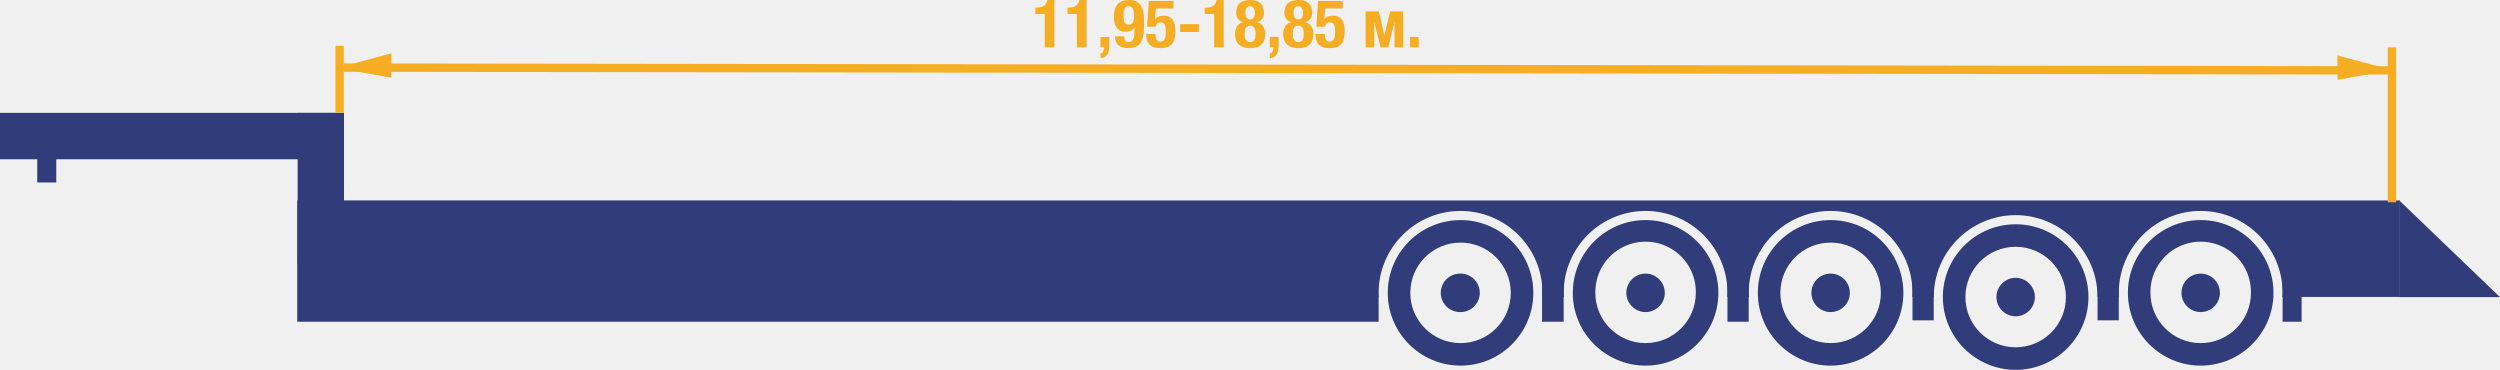
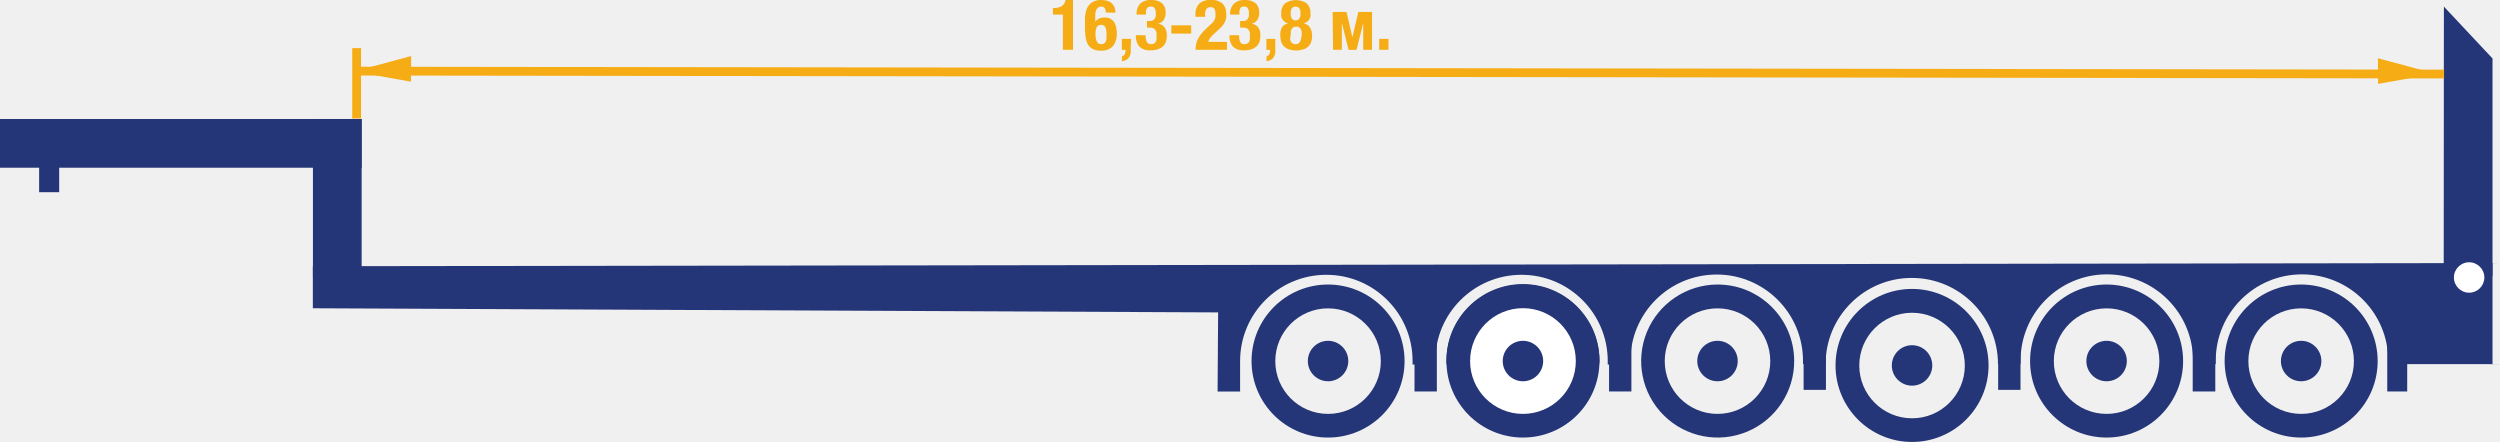
- <svg xmlns="http://www.w3.org/2000/svg" viewBox="0 0 298.855 44.211" height="58.948" width="398.474">
-   <path d="M44.969 32.43c.617 0 1.113-.117 1.113.5 0 .613-.496.5-1.113.5H42.82c-.613 0-1.113.113-1.113-.5 0-.617.5-.5 1.113-.5zm238.968-7c.614 0 1.114.383 1.114 1 0 .613-.5 1-1.114 1h-2.148c-.617 0-1.113-.387-1.113-1 0-.617.496-1 1.113-1zm0 0" fill="#fff" />
-   <path d="M41.121 31.523h-5.543v-18.03h5.543zm0 0" fill="#303d7a" />
-   <path d="M41.121 19.04H0v-5.548h41.121zm0 0" fill="#303d7a" />
-   <path d="M6.727 21.809H4.453v-5.543h2.274zm256.347 19.207a6.007 6.007 0 0 1-6.004-6.008 6.007 6.007 0 1 1 12.012 0 6.007 6.007 0 0 1-6.008 6.008m0-14.707c-4.797 0-8.7 3.898-8.7 8.699 0 4.797 3.903 8.699 8.7 8.699 4.797 0 8.703-3.902 8.703-8.7 0-4.8-3.902-8.698-8.703-8.698" fill="#303d7a" />
-   <path d="M264.832 35.008c0 .969-.79 1.754-1.758 1.754a1.754 1.754 0 1 1 0-3.508c.969 0 1.758.785 1.758 1.754" fill="#303d7a" />
-   <path d="M263.074 37.305a2.298 2.298 0 1 1 .003-4.596 2.298 2.298 0 0 1-.003 4.596m-22.117 4.211a6.004 6.004 0 0 1-6.008-6.004 6.007 6.007 0 1 1 6.008 6.004m0-14.707c-4.8 0-8.703 3.902-8.703 8.703 0 4.797 3.902 8.699 8.703 8.699 4.797 0 8.7-3.902 8.7-8.7 0-4.8-3.903-8.702-8.7-8.702" fill="#303d7a" />
-   <path d="M242.71 35.512c0 .968-.784 1.754-1.753 1.754a1.757 1.757 0 0 1-1.758-1.754c0-.969.79-1.754 1.758-1.754.969 0 1.754.785 1.754 1.754" fill="#303d7a" />
-   <path d="M240.957 37.809c-1.27 0-2.3-1.032-2.3-2.297 0-1.27 1.03-2.301 2.3-2.301a2.301 2.301 0 0 1 2.297 2.3 2.3 2.3 0 0 1-2.297 2.298m-22.121 3.207a6.01 6.01 0 0 1-6.008-6.008A6.01 6.01 0 0 1 218.836 29a6.01 6.01 0 0 1 6.008 6.008 6.01 6.01 0 0 1-6.008 6.008m0-14.707c-4.797 0-8.7 3.898-8.7 8.699 0 4.797 3.903 8.699 8.7 8.699 4.797 0 8.7-3.902 8.7-8.7 0-4.8-3.903-8.698-8.7-8.698" fill="#303d7a" />
-   <path d="M220.59 35.008a1.754 1.754 0 1 1-3.508 0 1.754 1.754 0 0 1 3.508 0" fill="#303d7a" />
-   <path d="M218.836 37.305a2.298 2.298 0 1 1 0-4.598c1.27 0 2.3 1.035 2.3 2.3a2.299 2.299 0 0 1-2.3 2.298m-9.793 1.155h-2.54v-5.542h2.54zm-12.328 2.556a6.007 6.007 0 0 1-6.004-6.008 6.007 6.007 0 1 1 12.012 0 6.01 6.01 0 0 1-6.008 6.008m0-14.707c-4.797 0-8.7 3.898-8.7 8.699 0 4.797 3.903 8.699 8.7 8.699 4.797 0 8.703-3.902 8.703-8.7 0-4.8-3.902-8.698-8.703-8.698" fill="#303d7a" />
-   <path d="M198.473 35.008c0 .969-.79 1.754-1.758 1.754a1.754 1.754 0 1 1 0-3.508c.969 0 1.758.785 1.758 1.754" fill="#303d7a" />
-   <path d="M196.715 37.305a2.301 2.301 0 0 1-2.301-2.297 2.307 2.307 0 0 1 2.3-2.301 2.305 2.305 0 0 1 2.302 2.3 2.299 2.299 0 0 1-2.301 2.298m-9.789 1.155h-2.586v-5.542h2.586zm-12.328 2.556a6.007 6.007 0 1 1 0-12.016 6.007 6.007 0 0 1 6.004 6.008 6.007 6.007 0 0 1-6.004 6.008m0-14.707c-4.801 0-8.704 3.898-8.704 8.699 0 4.797 3.903 8.699 8.704 8.699 4.796 0 8.699-3.902 8.699-8.7 0-4.8-3.903-8.698-8.7-8.698" fill="#303d7a" />
-   <path d="M176.352 35.008a1.757 1.757 0 0 1-3.512 0 1.757 1.757 0 0 1 3.512 0" fill="#303d7a" />
-   <path d="M174.598 37.305a2.3 2.3 0 1 1-.001-4.598 2.298 2.298 0 1 1 0 4.598" fill="#303d7a" />
-   <path d="M35.531 23.96v14.5h129.274v-2.964h.027c-.012-.164-.027-.324-.027-.488 0-5.399 4.39-9.79 9.789-9.79 5.402 0 9.793 4.391 9.793 9.79 0 .164-.016.324-.028.488h2.59c-.008-.164-.023-.324-.023-.488 0-5.399 4.39-9.79 9.789-9.79 5.398 0 9.793 4.391 9.793 9.79 0 .164-.02.324-.028.488h2.59c-.008-.164-.023-.324-.023-.488 0-5.399 4.39-9.79 9.789-9.79 5.398 0 9.789 4.391 9.789 9.79 0 .164-.016.324-.023.488h2.562c.012-5.39 4.399-9.777 9.793-9.777 5.39 0 9.781 4.386 9.79 9.777h2.562c-.008-.164-.024-.324-.024-.488 0-5.399 4.39-9.79 9.79-9.79 5.398 0 9.792 4.391 9.792 9.79 0 .164-.02.324-.027.488h14.031V23.961zm0 0" fill="#303d7a" />
-   <path d="M275.14 38.46h-2.273v-5.542h2.274zm-43.976-.167h-2.539V32.75h2.539zm22.121 0h-2.539V32.75h2.54zm45.57-2.77h-12.039V23.961zm0 0" fill="#303d7a" />
-   <path d="M41.098 13.46h-1V5.47h1zm245.343 10.724h-1V5.664h1zm0 0" fill="#f5ae23" />
-   <path d="M285.941 8.914L41.082 8.582v-1l244.86.332zm0 0" fill="#f5ae23" />
-   <path d="M46.777 9.293l-6.504-1.168 6.524-1.754zm232.66.25l6.504-1.168-6.523-1.754zM124.894 1.664h-1.125v-.75h.102c.387 0 .688-.074.91-.215.219-.144.36-.379.418-.699h.848v5.664h-1.153zm3.844 0h-1.129v-.75h.102c.387 0 .687-.074.91-.215.219-.144.36-.379.418-.699h.848v5.664h-1.149zm3.872 3.793c0 .195-.016.387-.048.563a1.2 1.2 0 0 1-.164.464.943.943 0 0 1-.324.32 1.256 1.256 0 0 1-.523.157v-.563a.414.414 0 0 0 .312-.222.798.798 0 0 0 .106-.406v-.106h-.418V4.418h1.058zm1.84-2.757c.093.163.253.245.48.245.226 0 .39-.082.488-.246.094-.168.14-.441.14-.824 0-.16-.007-.313-.023-.45a1.212 1.212 0 0 0-.09-.355.547.547 0 0 0-.191-.234.587.587 0 0 0-.324-.082c-.14 0-.25.027-.332.082a.462.462 0 0 0-.188.238 1.156 1.156 0 0 0-.086.356c-.015.136-.02.285-.02.445 0 .383.048.656.145.824m.059 2.145c.078.12.21.18.406.18a.594.594 0 0 0 .367-.106.72.72 0 0 0 .211-.3c.051-.13.086-.282.102-.458a6.77 6.77 0 0 0 .023-.574v-.273h-.015a1.016 1.016 0 0 1-.414.347 1.44 1.44 0 0 1-.653.133 1.4 1.4 0 0 1-.64-.133 1.108 1.108 0 0 1-.426-.367 1.648 1.648 0 0 1-.242-.559 3.127 3.127 0 0 1-.075-.71c0-.653.145-1.157.438-1.504.289-.344.754-.52 1.394-.52.395 0 .708.074.946.219.234.148.414.344.539.586.125.242.207.523.242.843.04.32.059.653.059 1 0 .407-.012.797-.04 1.172a3.037 3.037 0 0 1-.214.996 1.47 1.47 0 0 1-.567.684c-.261.168-.62.254-1.086.254-.203 0-.398-.02-.586-.063a1.214 1.214 0 0 1-.5-.222 1.132 1.132 0 0 1-.347-.442 1.598 1.598 0 0 1-.14-.683h1.1c0 .215.04.379.118.5m3.683-3.836l-.12 1.289h.019a.893.893 0 0 1 .414-.324 1.73 1.73 0 0 1 .625-.102c.27 0 .496.055.676.156.18.106.32.243.421.414.106.172.18.364.223.579.043.218.063.437.063.66 0 .316-.028.601-.078.855a1.663 1.663 0 0 1-.286.66c-.136.188-.32.325-.554.418a2.55 2.55 0 0 1-.899.14c-.355 0-.644-.05-.867-.144a1.233 1.233 0 0 1-.508-.379 1.39 1.39 0 0 1-.238-.511 2.547 2.547 0 0 1-.059-.52v-.148h1.106c0 .093.004.195.015.3.008.11.036.208.075.301a.654.654 0 0 0 .171.235c.075.058.176.09.297.09.243 0 .414-.09.516-.278.105-.183.156-.46.156-.828 0-.234-.011-.426-.031-.582a.998.998 0 0 0-.11-.367.401.401 0 0 0-.202-.192.769.769 0 0 0-.32-.058c-.165 0-.294.047-.38.14a.64.64 0 0 0-.164.38h-1.03l.206-3.079h2.953v.895zm5.137 2.816h-2.258v-.941h2.258zm1.809-2.16h-1.13v-.75h.106c.383 0 .684-.074.906-.215.223-.144.36-.379.422-.699h.848v5.664h-1.152zm3.894.465a.493.493 0 0 0 .41.191.491.491 0 0 0 .407-.191c.101-.129.152-.328.152-.602 0-.515-.188-.773-.559-.773-.375 0-.562.258-.562.773 0 .274.05.473.152.602m-.219 2.3a.81.81 0 0 0 .102.31c.05.09.121.16.207.21a.604.604 0 0 0 .32.074.602.602 0 0 0 .317-.074.565.565 0 0 0 .207-.21.87.87 0 0 0 .101-.31 2.365 2.365 0 0 0 0-.765.926.926 0 0 0-.101-.309.585.585 0 0 0-.207-.207.602.602 0 0 0-.317-.078.607.607 0 0 0-.32.078.585.585 0 0 0-.207.207.846.846 0 0 0-.102.31 2.3 2.3 0 0 0-.027.386c0 .133.008.258.027.379m-.941-1.285c.16-.254.402-.415.719-.48v-.017a1.037 1.037 0 0 1-.387-.175 1.032 1.032 0 0 1-.25-.274.986.986 0 0 1-.137-.316 1.38 1.38 0 0 1-.039-.32c0-.555.145-.954.442-1.2.297-.242.703-.363 1.222-.363.516 0 .922.121 1.22.363.296.246.444.645.444 1.2 0 .097-.015.207-.047.32a.994.994 0 0 1-.14.316.971.971 0 0 1-.25.274c-.106.082-.23.136-.38.175v.016c.321.066.56.227.72.48.16.254.238.563.238.922 0 .164-.02.344-.059.543-.039.2-.125.38-.25.551a1.444 1.444 0 0 1-.55.426c-.235.11-.555.168-.946.168-.398 0-.71-.059-.949-.168a1.4 1.4 0 0 1-.547-.426 1.335 1.335 0 0 1-.254-.55 2.83 2.83 0 0 1-.058-.544c0-.359.078-.668.238-.921m4.977 2.312c0 .195-.016.387-.043.563-.032.18-.086.332-.164.464a1.016 1.016 0 0 1-.325.32 1.294 1.294 0 0 1-.523.157v-.563a.414.414 0 0 0 .308-.222.798.798 0 0 0 .106-.406v-.106h-.414V4.418h1.055zm1.945-3.328a.481.481 0 0 0 .406.191.498.498 0 0 0 .41-.191c.098-.129.149-.328.149-.602 0-.515-.184-.773-.559-.773-.375 0-.558.258-.558.773 0 .274.05.473.152.602m-.223 2.3a.87.87 0 0 0 .106.31c.05.09.117.16.203.21a.614.614 0 0 0 .32.074.617.617 0 0 0 .32-.074.556.556 0 0 0 .204-.21.871.871 0 0 0 .105-.31 2.837 2.837 0 0 0 0-.765.929.929 0 0 0-.105-.309.574.574 0 0 0-.204-.207.617.617 0 0 0-.32-.078.617.617 0 0 0-.32.078.574.574 0 0 0-.203.207.929.929 0 0 0-.106.31 2.3 2.3 0 0 0-.027.386c0 .133.008.258.027.379m-.937-1.285c.16-.254.398-.415.719-.48v-.017a.983.983 0 0 1-.387-.175 1.049 1.049 0 0 1-.39-.59 1.38 1.38 0 0 1-.04-.32c0-.555.149-.954.445-1.2.297-.242.704-.363 1.22-.363.515 0 .925.121 1.218.363.297.246.445.645.445 1.2a1.203 1.203 0 0 1-.184.637.987.987 0 0 1-.253.273 1 1 0 0 1-.38.175v.016c.321.066.563.227.72.48.16.254.242.563.242.922 0 .164-.02.344-.059.543-.043.2-.125.38-.254.551a1.46 1.46 0 0 1-.547.426c-.238.11-.554.168-.949.168-.394 0-.71-.059-.95-.168a1.46 1.46 0 0 1-.546-.426 1.327 1.327 0 0 1-.25-.55 2.573 2.573 0 0 1-.062-.544c0-.359.082-.668.242-.921m4.797-2.137l-.118 1.289h.016a.893.893 0 0 1 .414-.324 1.73 1.73 0 0 1 .625-.102c.274 0 .496.055.676.156.18.106.32.243.426.414.101.172.175.364.218.579.043.218.063.437.063.66 0 .316-.027.601-.078.855a1.663 1.663 0 0 1-.285.66c-.137.188-.32.325-.555.418-.234.09-.535.14-.898.14-.356 0-.645-.05-.868-.144a1.26 1.26 0 0 1-.507-.379 1.322 1.322 0 0 1-.235-.511 2.317 2.317 0 0 1-.062-.52v-.148h1.105c0 .093.004.195.016.3a.92.92 0 0 0 .078.301.577.577 0 0 0 .172.235.46.46 0 0 0 .293.09c.242 0 .414-.09.515-.278.106-.183.157-.46.157-.828 0-.234-.008-.426-.032-.582a1.003 1.003 0 0 0-.105-.367.424.424 0 0 0-.207-.192.756.756 0 0 0-.32-.058.498.498 0 0 0-.38.14.692.692 0 0 0-.163.38h-1.032l.207-3.079h2.953v.895zm4.816.352h1.578l.672 2.882.672-2.883h1.574v4.305h-1.031V2.61l-.762 3.055h-.91l-.762-3.055v3.055h-1.03zm6.352 4.304h-1.055V4.418h1.055zm0 0" fill="#f5ae23" />
+ <svg xmlns="http://www.w3.org/2000/svg" viewBox="0 0 284.25 50.25">
+   <defs>
+     <style>.cls-1{fill:#253678}.cls-2{fill:#fff}.cls-3{fill:#f6ad15}</style>
+   </defs>
+   <g id="Слой_2" data-name="Слой 2">
+     <g id="Слой_1-2" data-name="Слой 1">
+       <path class="cls-1" d="M35.58 13.53h5.54v18.03h-5.54z" />
+       <path class="cls-1" d="M0 13.53h41.12v5.54H0z" />
+       <path class="cls-1" d="M4.45 16.31h2.28v5.54H4.45zM181.86 41a8.7 8.7 0 1 0-17.4 0v.4h17.36c.03-.09.04-.22.04-.4zm57.66-8.65a8.7 8.7 0 1 0 8.7 8.7 8.71 8.71 0 0 0-8.7-8.7zm0 14.71a6 6 0 1 1 6-6 6 6 0 0 1-6 6z" />
+       <circle class="cls-1" cx="239.52" cy="41.05" r="1.75" />
+       <path class="cls-1" d="M239.52 43.35a2.3 2.3 0 1 1 2.3-2.3 2.3 2.3 0 0 1-2.3 2.3zm-22.12-10.5a8.7 8.7 0 1 0 8.7 8.7 8.71 8.71 0 0 0-8.7-8.7zm0 14.71a6 6 0 1 1 6-6 6 6 0 0 1-6 6z" />
+       <circle class="cls-1" cx="217.4" cy="41.55" r="1.75" />
+       <path class="cls-1" d="M217.4 43.85a2.3 2.3 0 1 1 2.3-2.3 2.3 2.3 0 0 1-2.3 2.3zm-22.12-11.5A8.7 8.7 0 1 0 204 41a8.71 8.71 0 0 0-8.72-8.65zm0 14.71a6 6 0 1 1 6-6 6 6 0 0 1-6 6z" />
+       <circle class="cls-1" cx="195.28" cy="41.05" r="1.75" />
+       <path class="cls-1" d="M195.28 43.35a2.3 2.3 0 1 1 2.3-2.3 2.3 2.3 0 0 1-2.3 2.3zm-12.33-4.39h2.54v5.55h-2.54zm66.36 0h2.57v5.55h-2.57zm12.33-6.61a8.7 8.7 0 1 0 8.7 8.7 8.71 8.71 0 0 0-8.7-8.7zm0 14.71a6 6 0 1 1 6-6 6 6 0 0 1-6 6z" />
+       <circle class="cls-1" cx="261.64" cy="41.05" r="1.75" />
+       <path class="cls-1" d="M261.64 43.35a2.3 2.3 0 1 1 2.3-2.3 2.3 2.3 0 0 1-2.3 2.3zm9.79-4.39h2.27v5.55h-2.27zm-66.36-.17h2.54v5.54h-2.54zm-31.91-6.44a8.7 8.7 0 1 0 8.7 8.7 8.71 8.71 0 0 0-8.7-8.7z" />
+       <circle class="cls-2" cx="173.16" cy="41.05" r="6.01" />
+       <circle class="cls-1" cx="173.16" cy="41.05" r="1.75" />
+       <path class="cls-1" d="M173.16 43.35a2.3 2.3 0 1 1 2.3-2.3 2.3 2.3 0 0 1-2.3 2.3zm-12.33-4.39h2.54v5.55h-2.54zM151 32.35a8.7 8.7 0 1 0 8.7 8.7 8.71 8.71 0 0 0-8.7-8.7zm0 14.71a6 6 0 1 1 6-6 6 6 0 0 1-6 6z" />
+       <circle class="cls-1" cx="151.04" cy="41.05" r="1.75" />
+       <path class="cls-1" d="M151 43.35a2.3 2.3 0 1 1 2.3-2.3 2.3 2.3 0 0 1-2.3 2.3zm132.25-1.89l1-.01h-1v.01z" />
+       <path class="cls-1" d="M35.57 30.27v4.78l102.93.47-.06 9H141V41.05a9.8 9.8 0 0 1 19.61 0v.4h2.58v-.4a9.8 9.8 0 0 1 19.61 0v.4h2.58v-.4A9.8 9.8 0 0 1 205 41v.4h2.57a9.8 9.8 0 0 1 19.6 0h2.57V41a9.8 9.8 0 0 1 19.61 0v.4h2.58V41a9.8 9.8 0 0 1 19.61 0v.4h11.86V29.91m-.15-.01v.01h1l-1-.01z" />
+       <path class="cls-1" d="M227.19 38.79h2.54v5.54h-2.54zm50.66-7.43h5.55V6.65l-5.53-5.9" />
+       <path class="cls-2" d="M280.74 33.28a1.73 1.73 0 1 1 1.73-1.73 1.73 1.73 0 0 1-1.73 1.73z" />
+       <path class="cls-3" d="M40.05 5.47h1v8h-1z" />
+       <path class="cls-3" transform="rotate(-89.92 159.462 8.25)" d="M158.96-110.18h1v236.86h-1z" />
+       <path class="cls-3" d="M46.73 9.29l-6.5-1.16 6.52-1.76-.02 2.92zm223.66.25l6.5-1.16-6.52-1.76.02 2.92zM120.85 1.66h-1.13V.91h.1a1.65 1.65 0 0 0 .91-.22 1 1 0 0 0 .42-.7h.85v5.67h-1.15zm4.76-.73a.45.45 0 0 0-.4-.18.58.58 0 0 0-.36.11.69.69 0 0 0-.22.3 1.65 1.65 0 0 0-.1.46v.86a1 1 0 0 1 .41-.36 1.47 1.47 0 0 1 .65-.13 1.42 1.42 0 0 1 .64.13 1.13 1.13 0 0 1 .43.37 1.63 1.63 0 0 1 .24.56 3.1 3.1 0 0 1 .08.71 2.23 2.23 0 0 1-.44 1.49 1.74 1.74 0 0 1-1.4.51 1.85 1.85 0 0 1-.94-.21 1.39 1.39 0 0 1-.54-.57 2.43 2.43 0 0 1-.24-.84 8.68 8.68 0 0 1-.06-1V1.98a3.14 3.14 0 0 1 .22-1 1.54 1.54 0 0 1 .56-.7 1.9 1.9 0 0 1 1.11-.28 2.39 2.39 0 0 1 .59.07 1.35 1.35 0 0 1 .5.24 1.23 1.23 0 0 1 .35.44 1.66 1.66 0 0 1 .14.68h-1.1a.93.93 0 0 0-.12-.5zm-1 3.42a1.16 1.16 0 0 0 .09.36.56.56 0 0 0 .19.23.57.57 0 0 0 .32.08.59.59 0 0 0 .33-.08.53.53 0 0 0 .19-.24 1.25 1.25 0 0 0 .08-.36V3.9a1.74 1.74 0 0 0-.14-.82.51.51 0 0 0-.48-.25.52.52 0 0 0-.49.25 1.74 1.74 0 0 0-.14.82 3.9 3.9 0 0 0 .02.45zm3.95 1.11a3.5 3.5 0 0 1 0 .56 1.27 1.27 0 0 1-.16.46 1 1 0 0 1-.32.32 1.24 1.24 0 0 1-.52.16V6.4a.43.43 0 0 0 .31-.22.82.82 0 0 0 .1-.41v-.1h-.42V4.42h1.06zm1.83-.7a.5.5 0 0 0 .5.26.66.66 0 0 0 .33-.07.5.5 0 0 0 .19-.2.79.79 0 0 0 .09-.29 2.88 2.88 0 0 0 0-.35 2.27 2.27 0 0 0 0-.36.88.88 0 0 0-.11-.31.58.58 0 0 0-.22-.22.8.8 0 0 0-.38-.08h-.38v-.75h.38a.58.58 0 0 0 .31-.08.6.6 0 0 0 .2-.2.94.94 0 0 0 .11-.28 1.53 1.53 0 0 0 0-.34.93.93 0 0 0-.14-.58.5.5 0 0 0-.42-.17.59.59 0 0 0-.3.07.46.46 0 0 0-.18.19.85.85 0 0 0-.08.29 3.16 3.16 0 0 0 0 .37h-1.06a1.68 1.68 0 0 1 .42-1.26 1.71 1.71 0 0 1 1.25-.4 1.85 1.85 0 0 1 1.2.35 1.35 1.35 0 0 1 .43 1.1 1.42 1.42 0 0 1-.23.84 1 1 0 0 1-.64.41 1.07 1.07 0 0 1 .78.44 1.62 1.62 0 0 1 .23.89 2.56 2.56 0 0 1-.07.59 1.33 1.33 0 0 1-.28.55 1.47 1.47 0 0 1-.57.4 2.53 2.53 0 0 1-1 .15 1.58 1.58 0 0 1-1.23-.45 1.82 1.82 0 0 1-.37-1.27h1.1a1.88 1.88 0 0 0 .14.76zm5.05-.94h-2.26v-.94h2.26zm.5 1.84A3.11 3.11 0 0 1 136 5a2.57 2.57 0 0 1 .23-.62 3.35 3.35 0 0 1 .39-.58 6 6 0 0 1 .55-.57l.46-.43a2.65 2.65 0 0 0 .31-.31 1.32 1.32 0 0 0 .18-.29 1.09 1.09 0 0 0 .08-.31 3.3 3.3 0 0 0 0-.38q0-.7-.56-.7a.58.58 0 0 0-.34.09.59.59 0 0 0-.19.24 1.13 1.13 0 0 0-.09.35 4.15 4.15 0 0 0 0 .42h-1.1v-.27a1.65 1.65 0 0 1 .42-1.22A1.83 1.83 0 0 1 137.7 0a1.79 1.79 0 0 1 1.3.4 1.52 1.52 0 0 1 .42 1.14 2.52 2.52 0 0 1 0 .51 1.89 1.89 0 0 1-.15.45 2.07 2.07 0 0 1-.27.42 4 4 0 0 1-.41.42l-.64.59a2.37 2.37 0 0 0-.4.45 1.29 1.29 0 0 0-.18.38h2.14v.9zm5.06-.9a.5.5 0 0 0 .5.26.66.66 0 0 0 .33-.07.5.5 0 0 0 .19-.2.79.79 0 0 0 .09-.29 2.91 2.91 0 0 0 0-.35 2.28 2.28 0 0 0 0-.36.88.88 0 0 0-.11-.31.58.58 0 0 0-.22-.22.8.8 0 0 0-.38-.08h-.4v-.75h.38a.58.58 0 0 0 .31-.08.6.6 0 0 0 .2-.2 1 1 0 0 0 .11-.28 1.53 1.53 0 0 0 0-.34.93.93 0 0 0-.14-.58.5.5 0 0 0-.42-.17.59.59 0 0 0-.3.07.46.46 0 0 0-.14.19.85.85 0 0 0-.08.29 3.16 3.16 0 0 0 0 .37h-1.06a1.68 1.68 0 0 1 .44-1.25 1.71 1.71 0 0 1 1.24-.41 1.85 1.85 0 0 1 1.2.35 1.35 1.35 0 0 1 .43 1.1 1.42 1.42 0 0 1-.23.84 1 1 0 0 1-.64.41 1.07 1.07 0 0 1 .78.44 1.62 1.62 0 0 1 .23.89 2.57 2.57 0 0 1-.07.59 1.33 1.33 0 0 1-.28.55 1.47 1.47 0 0 1-.57.4 2.53 2.53 0 0 1-1 .15 1.58 1.58 0 0 1-1.23-.45 1.82 1.82 0 0 1-.37-1.27h1.1a1.88 1.88 0 0 0 .11.76zm4 .7a3.5 3.5 0 0 1 0 .56 1.27 1.27 0 0 1-.16.46 1 1 0 0 1-.32.32 1.24 1.24 0 0 1-.52.16V6.4a.43.43 0 0 0 .31-.22.82.82 0 0 0 .1-.41v-.1h-.42V4.42H145zm.74-2.32a1 1 0 0 1 .72-.48 1 1 0 0 1-.39-.18 1 1 0 0 1-.25-.27 1.06 1.06 0 0 1-.14-.32 1.37 1.37 0 0 1 0-.32 1.46 1.46 0 0 1 .44-1.2 2.23 2.23 0 0 1 2.44 0 1.46 1.46 0 0 1 .44 1.2 1.26 1.26 0 0 1 0 .32 1.14 1.14 0 0 1-.14.32 1 1 0 0 1-.25.27 1 1 0 0 1-.38.18 1 1 0 0 1 .72.48 1.7 1.7 0 0 1 .24.92 2.76 2.76 0 0 1-.06.54 1.36 1.36 0 0 1-.25.55 1.43 1.43 0 0 1-.55.42 2.76 2.76 0 0 1-1.9 0 1.43 1.43 0 0 1-.55-.42 1.36 1.36 0 0 1-.25-.55 2.76 2.76 0 0 1-.06-.54 1.7 1.7 0 0 1 .17-.92zm.94 1.29a.9.9 0 0 0 .1.31.57.57 0 0 0 .2.21.71.71 0 0 0 .64 0 .57.57 0 0 0 .2-.21.9.9 0 0 0 .1-.31A2.51 2.51 0 0 0 148 4a2.47 2.47 0 0 0 0-.38.89.89 0 0 0-.1-.31.57.57 0 0 0-.2-.21.72.72 0 0 0-.64 0 .57.57 0 0 0-.2.21.89.89 0 0 0-.1.31 2.47 2.47 0 0 0 0 .38 2.51 2.51 0 0 0-.08.43zm.22-2.3a.53.53 0 0 0 .82 0 1 1 0 0 0 .15-.6q0-.78-.56-.78t-.56.78a1 1 0 0 0 .15.6zm4.62-.77h1.58l.67 2.88.67-2.88H156v4.3h-1V2.61l-.76 3.06h-.91l-.76-3.06v3.05h-1zm6.35 4.3h-1.06V4.42h1.06z" />
+     </g>
+   </g>
</svg>
